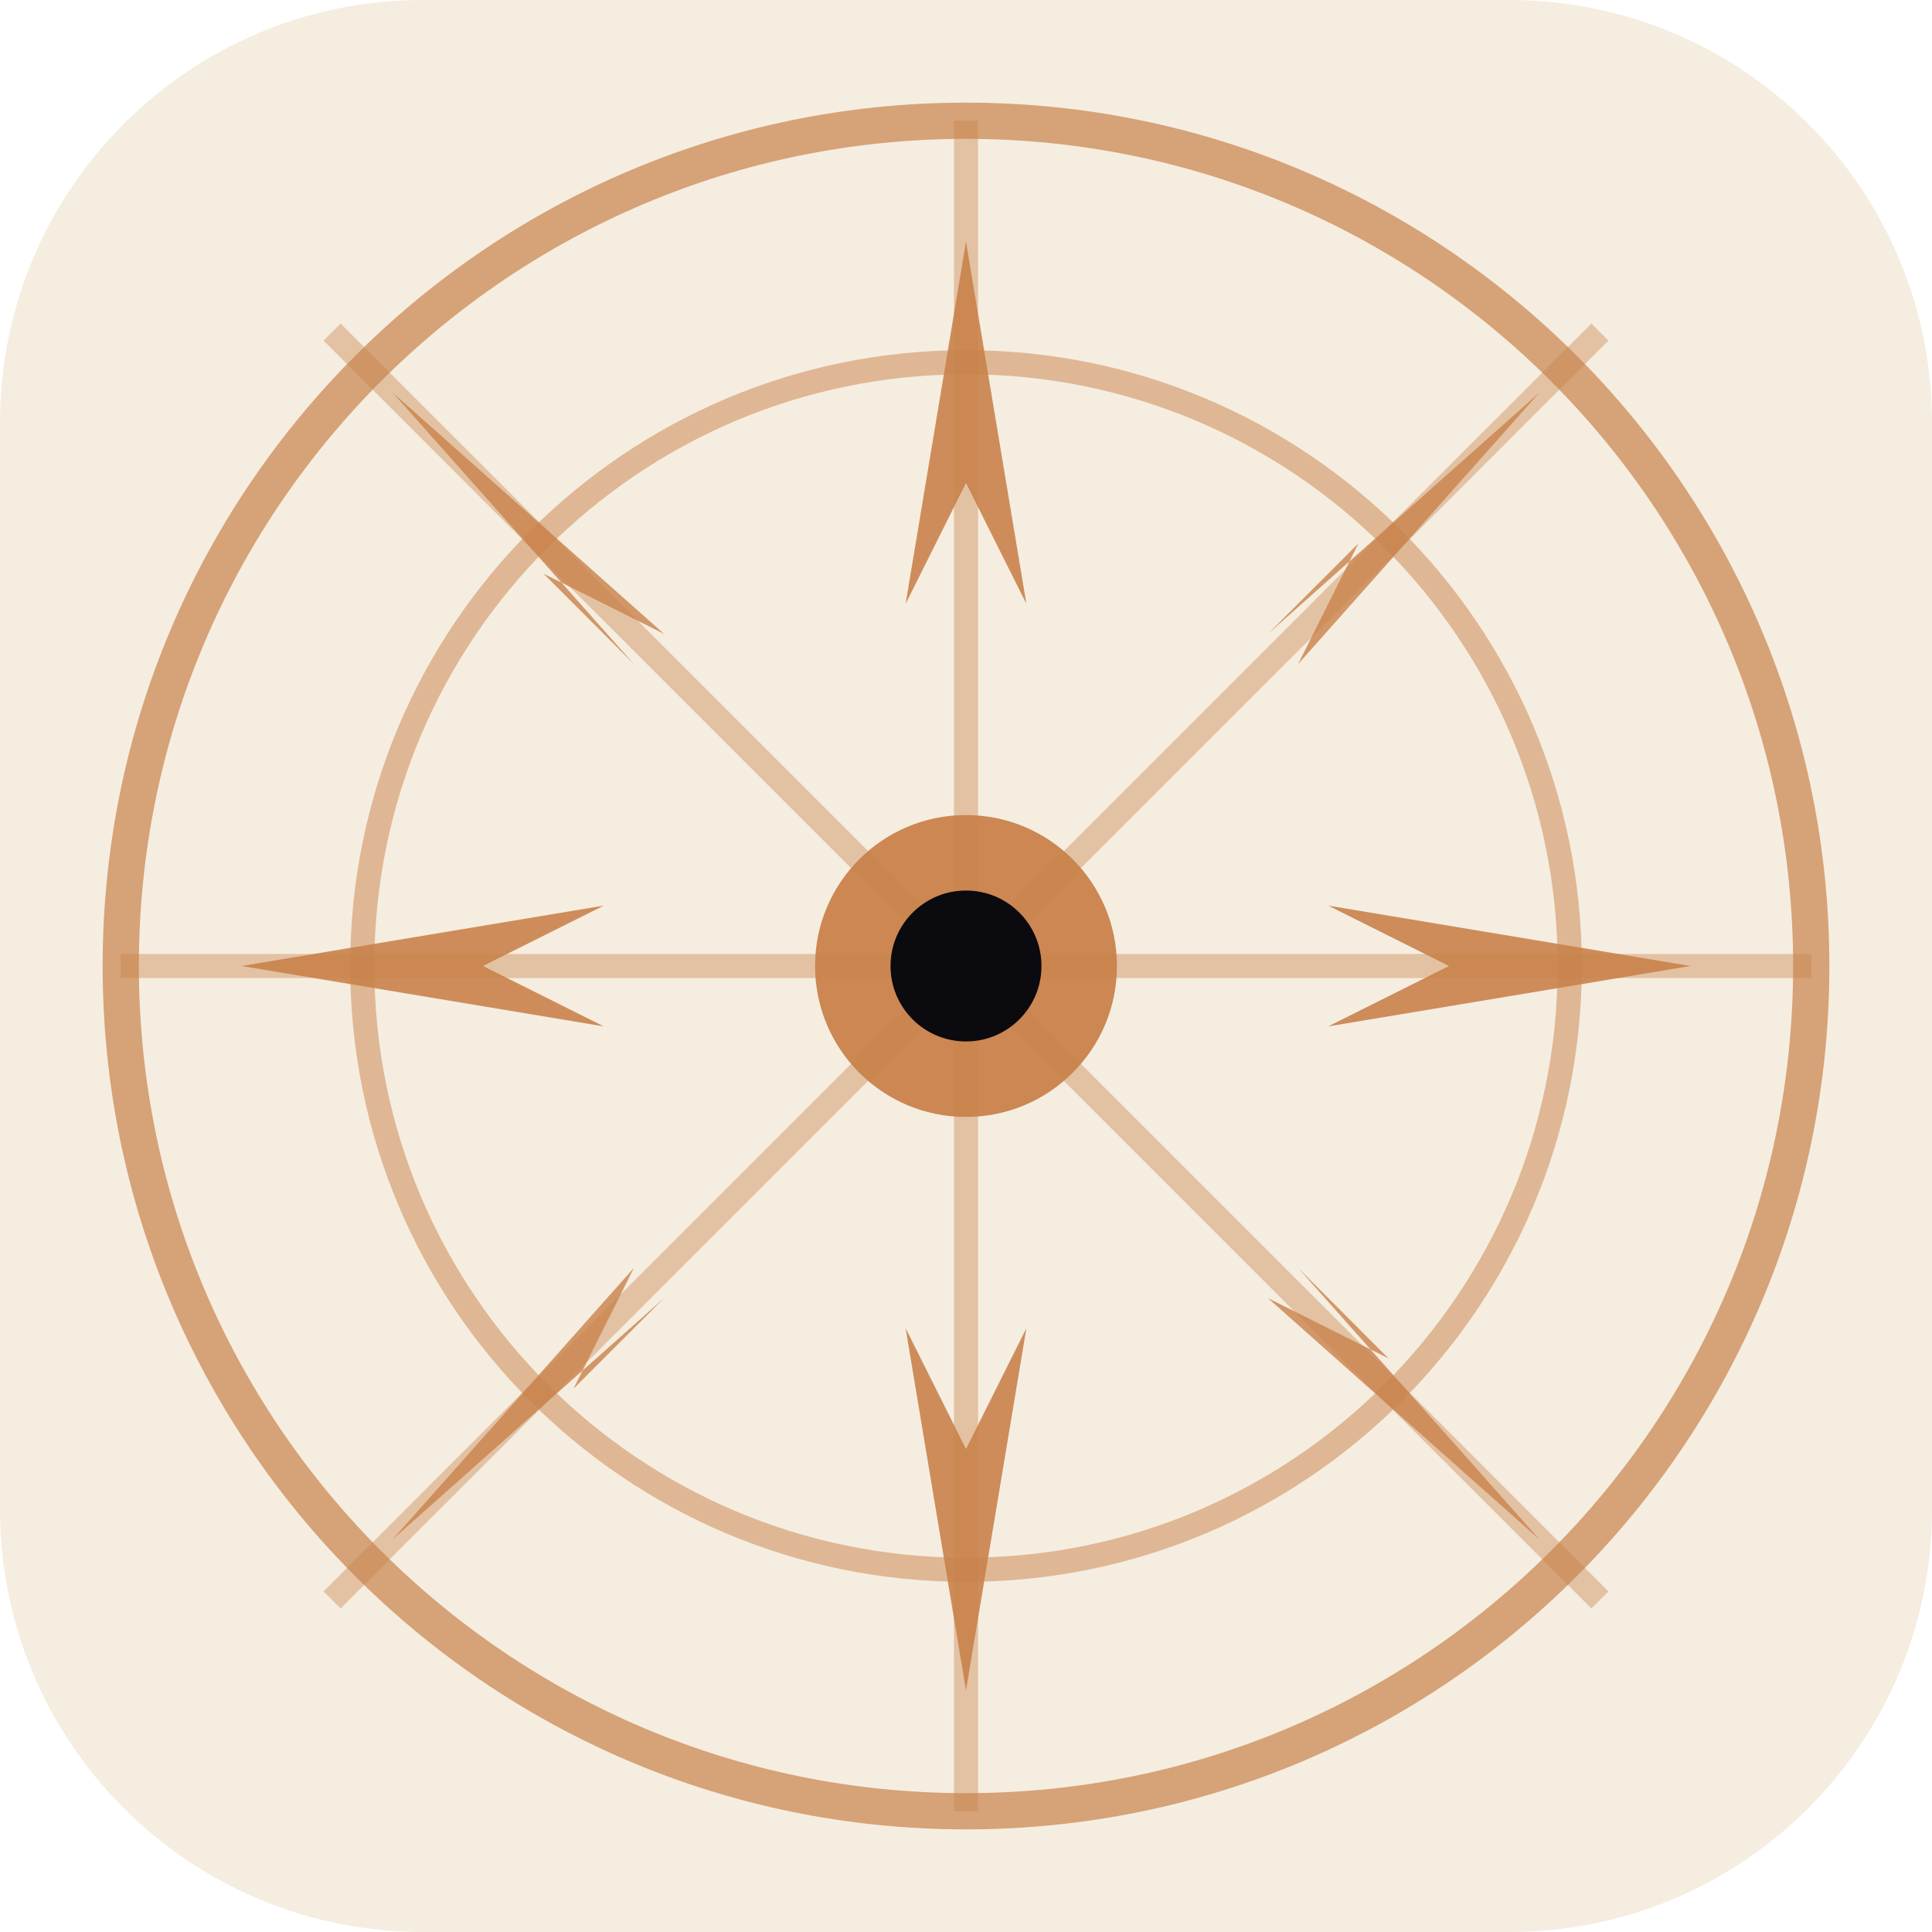
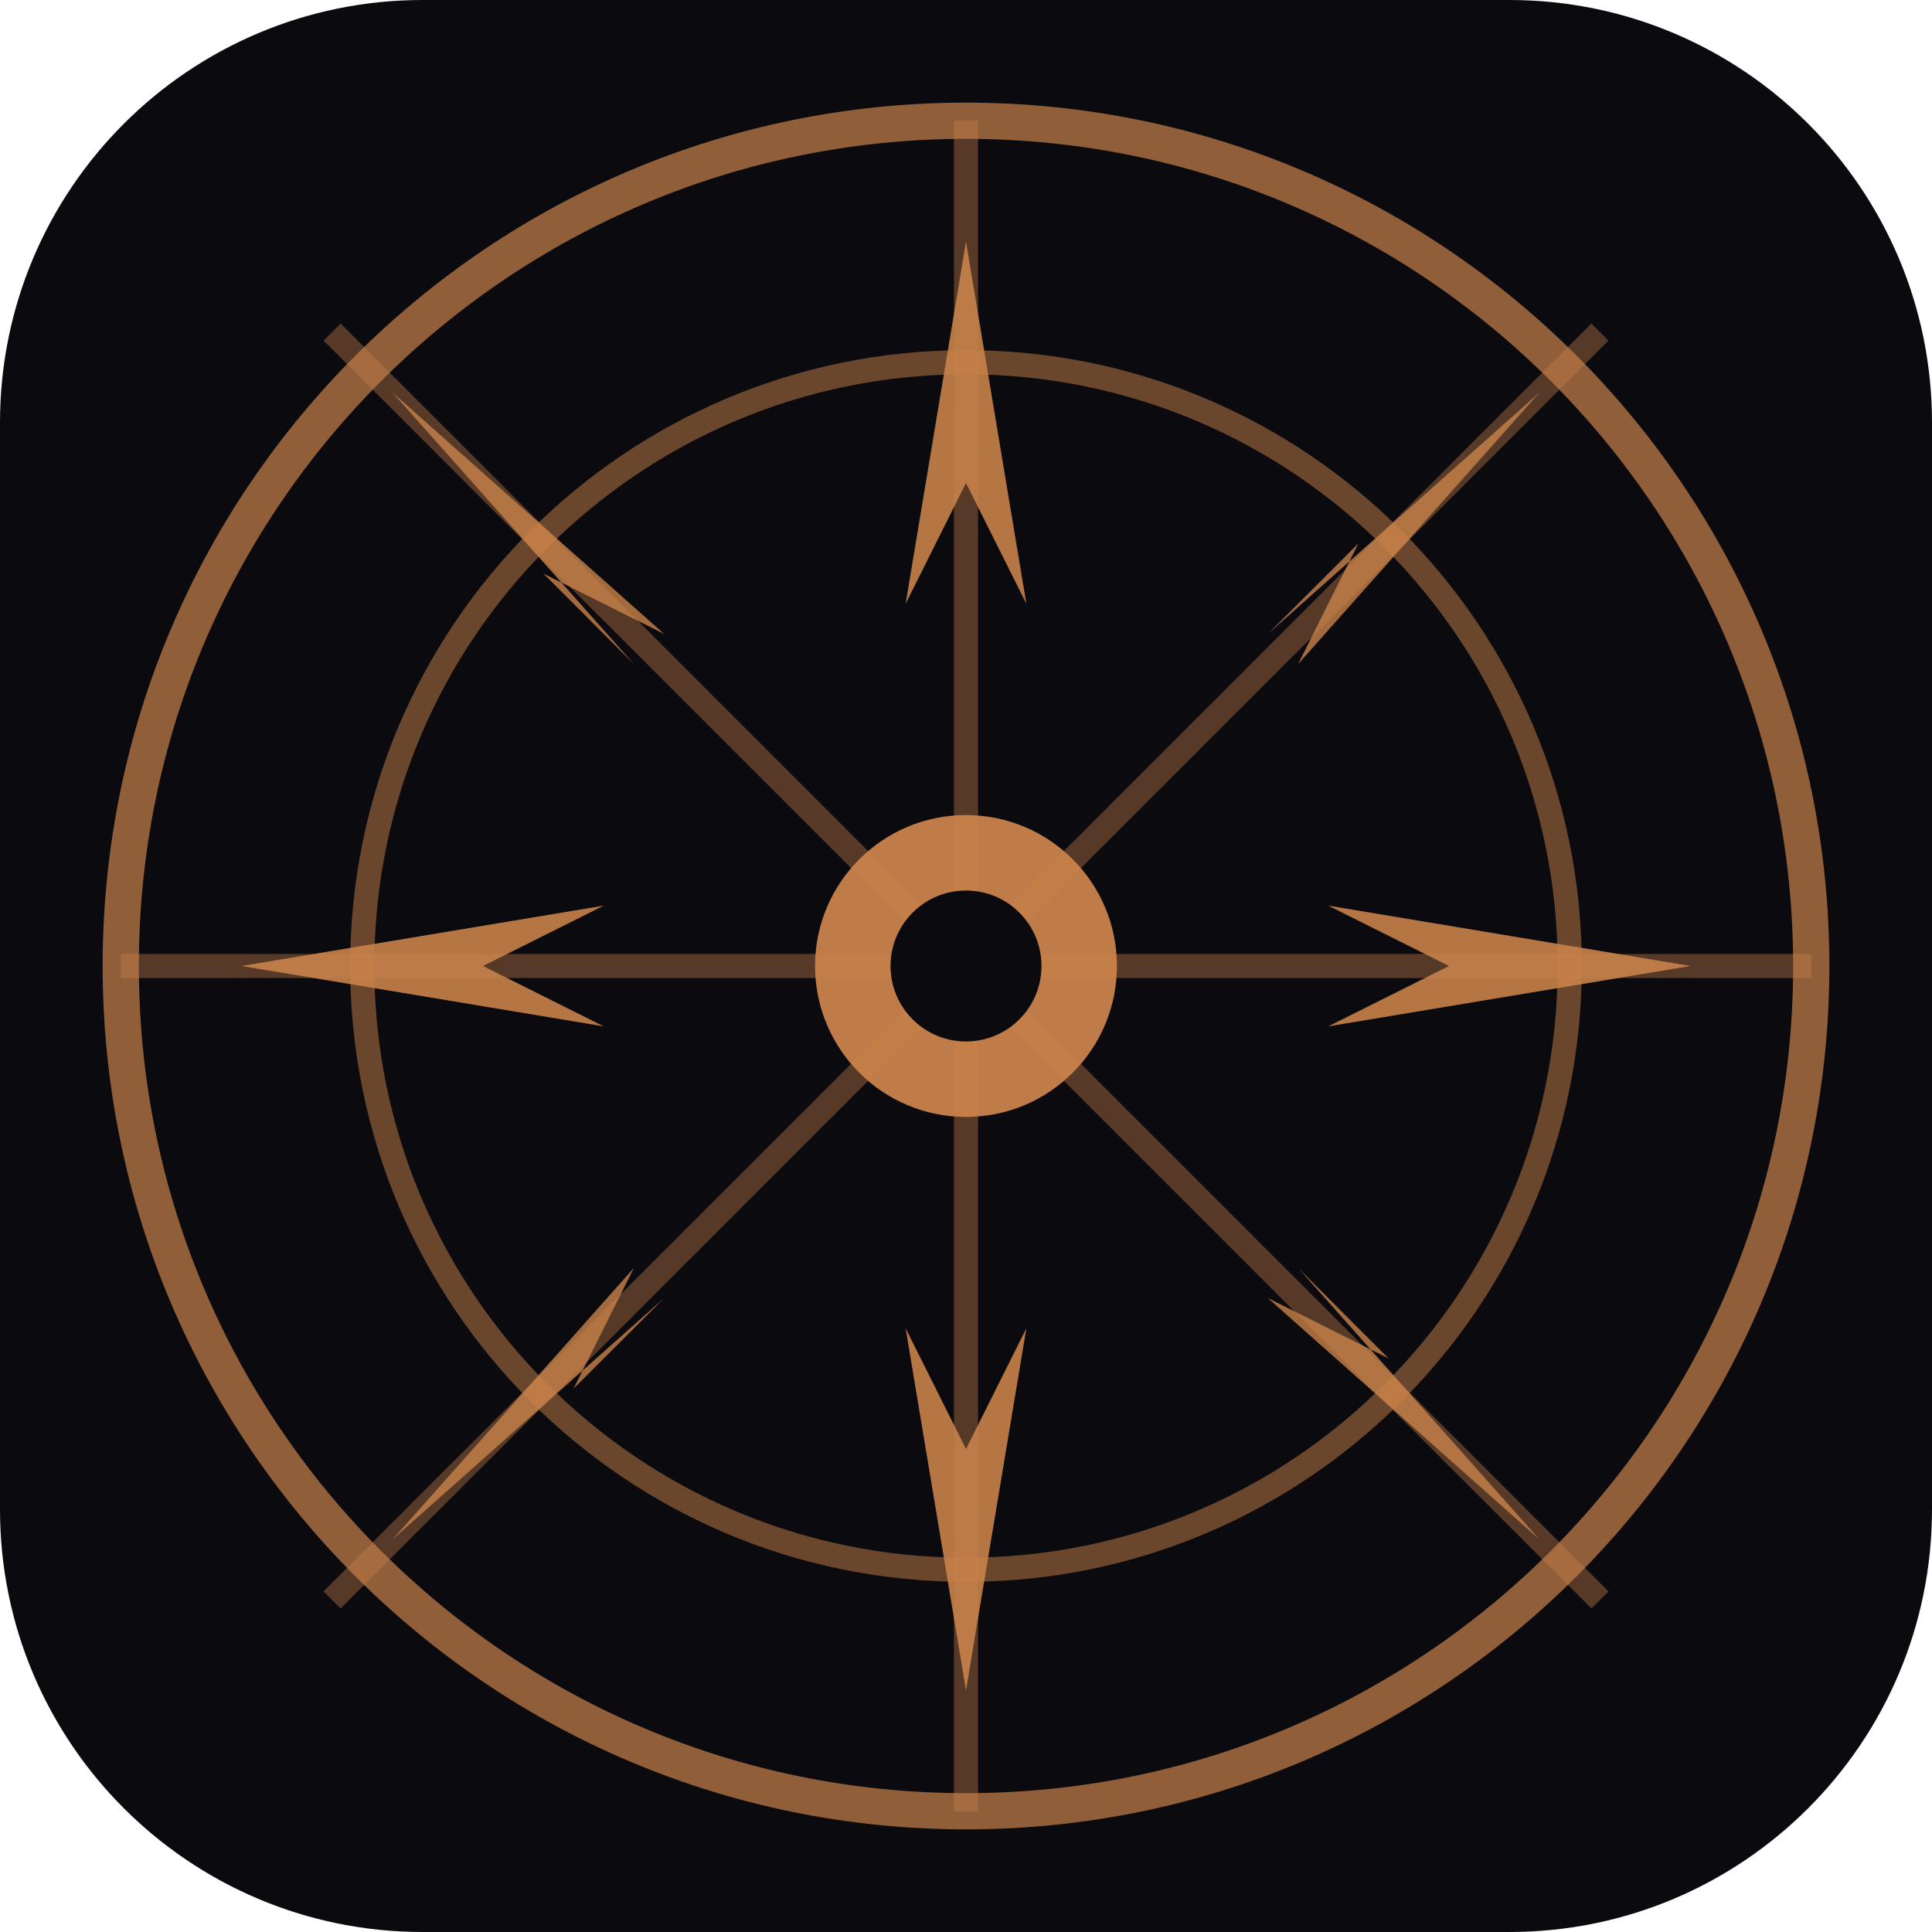
<svg xmlns="http://www.w3.org/2000/svg" viewBox="0 0 64 64">
-   <rect width="64" height="64" rx="14" fill="#f5ede0" />
+   <rect width="64" height="64" rx="14" fill="#0a0a0f" />
  <circle cx="32" cy="32" r="28" fill="none" stroke="#C9824A" stroke-width="1.2" opacity="0.7" />
  <circle cx="32" cy="32" r="20" fill="none" stroke="#C9824A" stroke-width="0.8" opacity="0.5" />
  <line x1="32" y1="4" x2="32" y2="60" stroke="#C9824A" stroke-width="0.8" opacity="0.4" />
  <line x1="4" y1="32" x2="60" y2="32" stroke="#C9824A" stroke-width="0.8" opacity="0.4" />
  <line x1="11" y1="11" x2="53" y2="53" stroke="#C9824A" stroke-width="0.8" opacity="0.4" />
  <line x1="53" y1="11" x2="11" y2="53" stroke="#C9824A" stroke-width="0.8" opacity="0.4" />
  <polygon points="32,8 34,20 32,16 30,20" fill="#C9824A" opacity="0.9" />
  <polygon points="32,56 34,44 32,48 30,44" fill="#C9824A" opacity="0.9" />
  <polygon points="8,32 20,30 16,32 20,34" fill="#C9824A" opacity="0.9" />
  <polygon points="56,32 44,30 48,32 44,34" fill="#C9824A" opacity="0.9" />
  <polygon points="13,13 21,22 18,19 22,21" fill="#C9824A" opacity="0.8" />
  <polygon points="51,51 43,42 46,45 42,43" fill="#C9824A" opacity="0.8" />
  <polygon points="51,13 42,21 45,18 43,22" fill="#C9824A" opacity="0.8" />
  <polygon points="13,51 22,43 19,46 21,42" fill="#C9824A" opacity="0.8" />
  <circle cx="32" cy="32" r="5" fill="#C9824A" opacity="0.95" />
  <circle cx="32" cy="32" r="2.5" fill="#0a0a0f" />
</svg>
